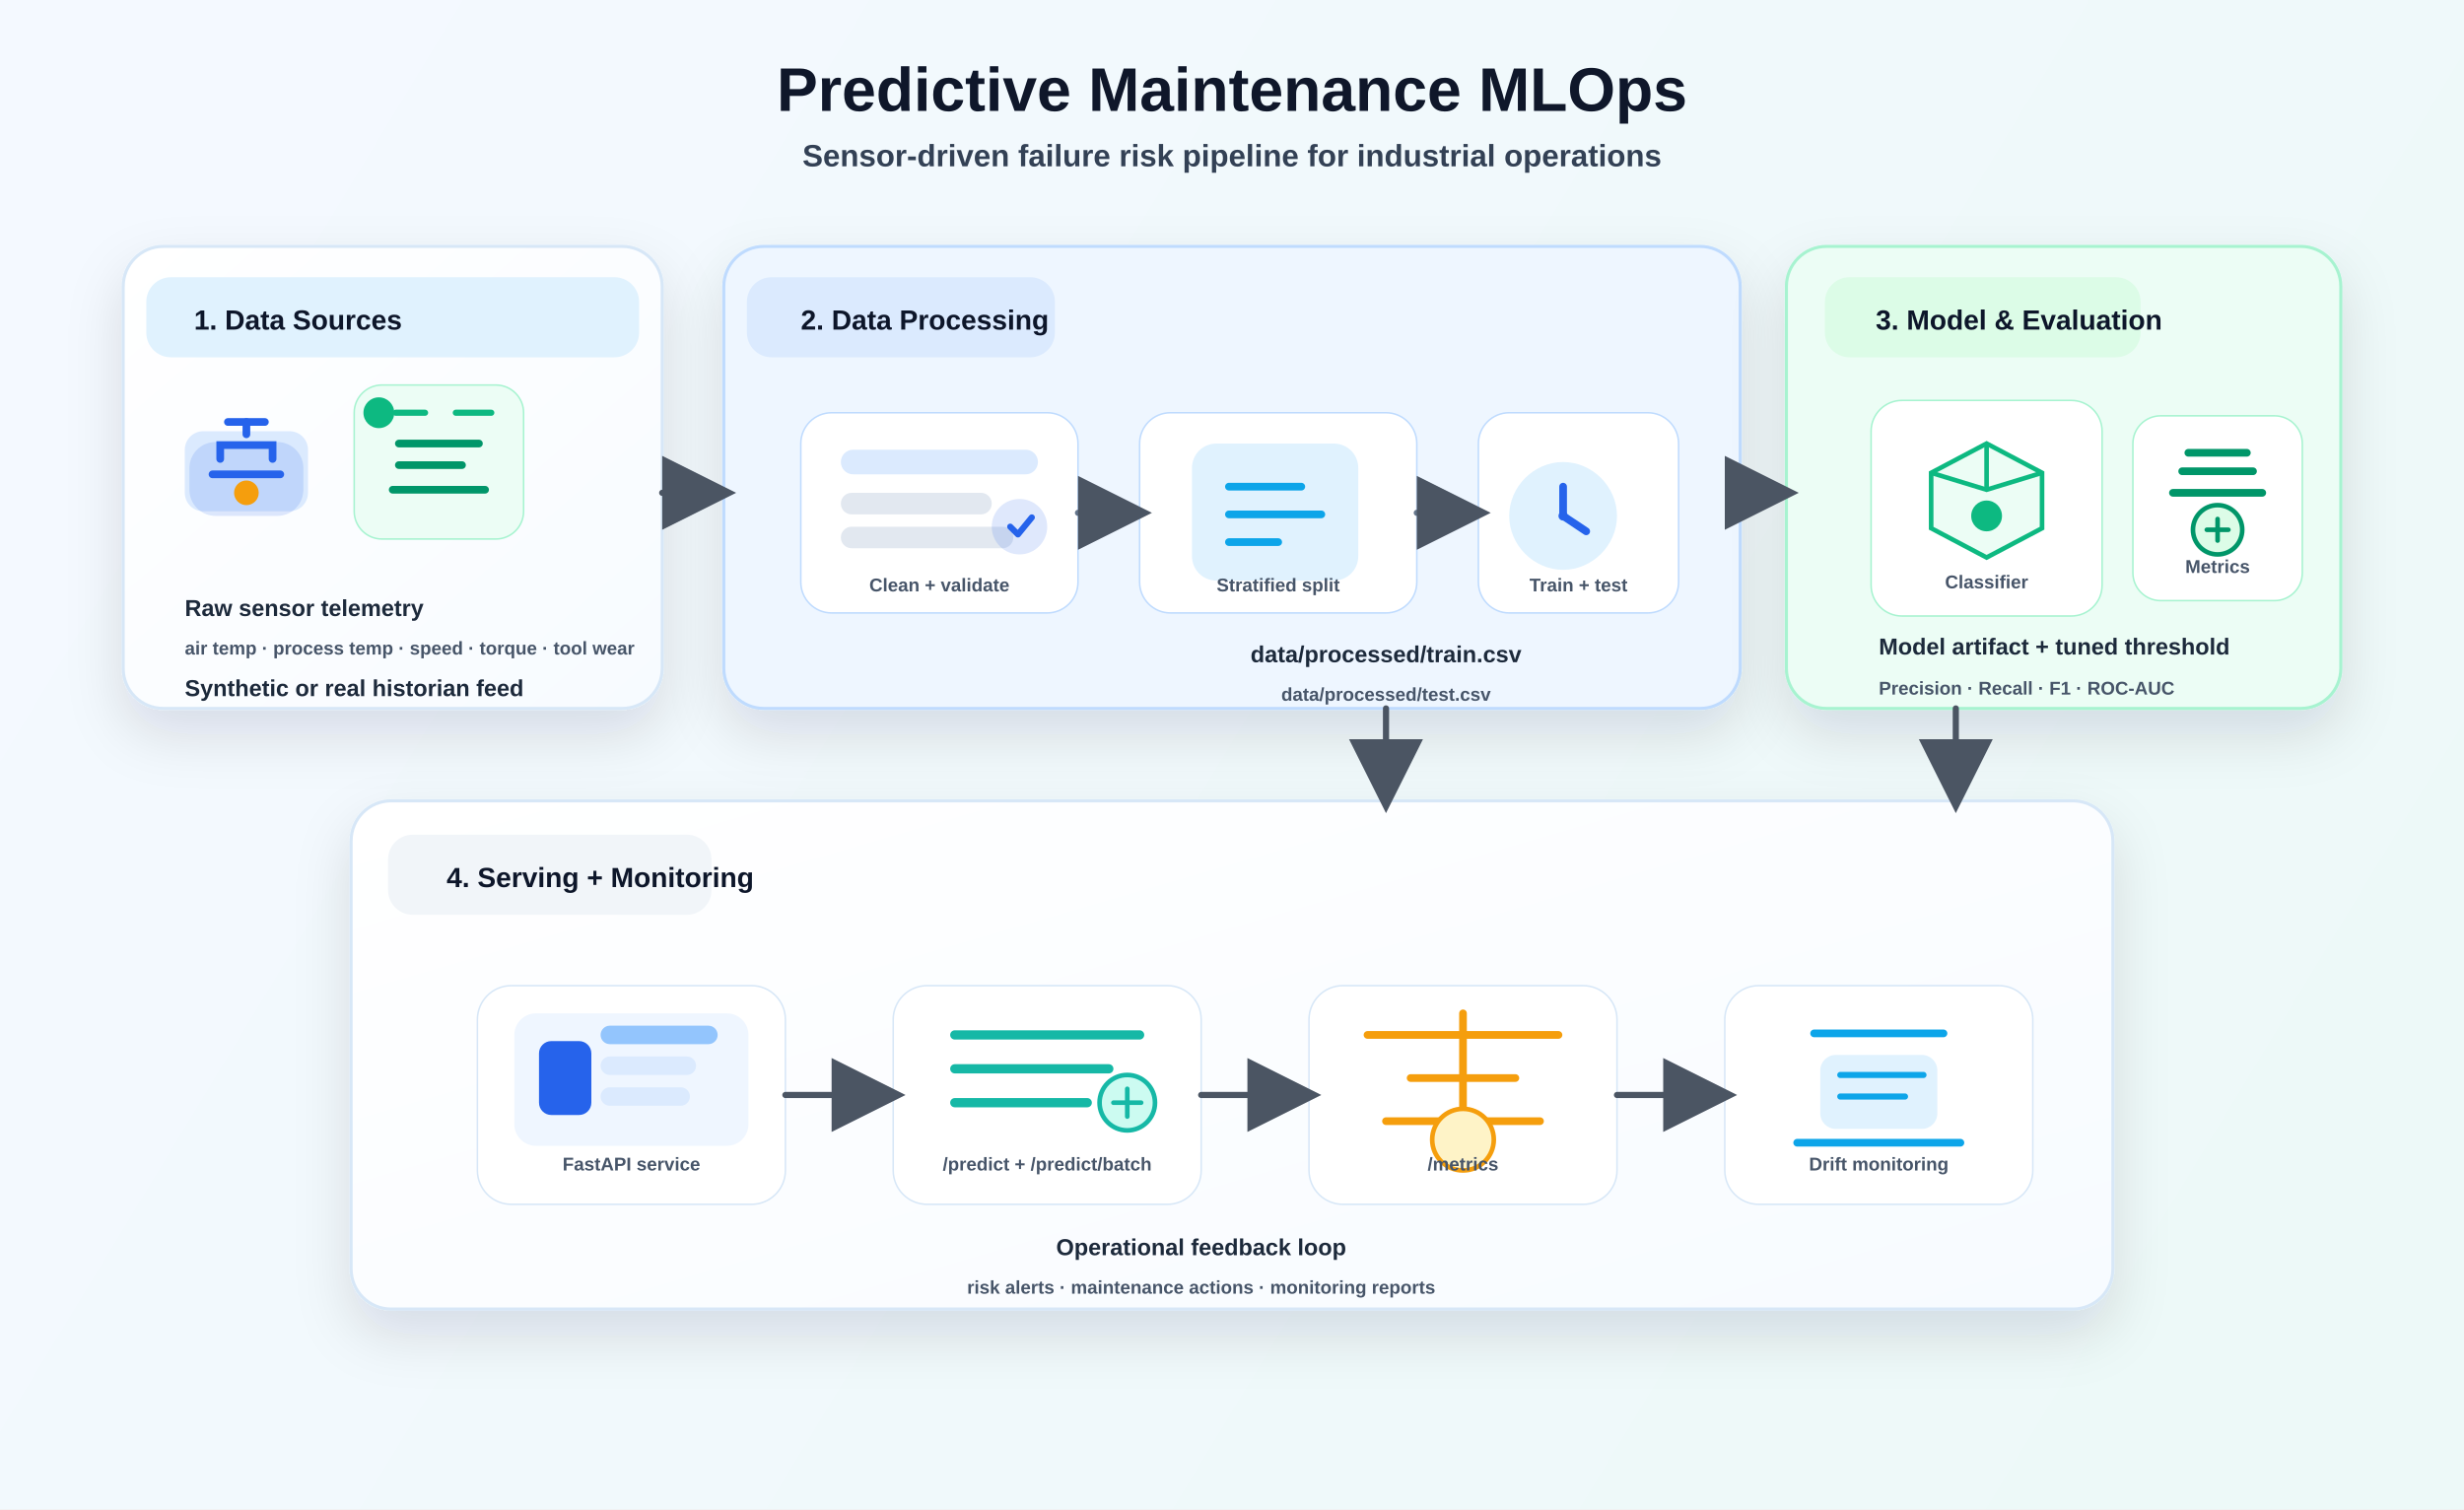
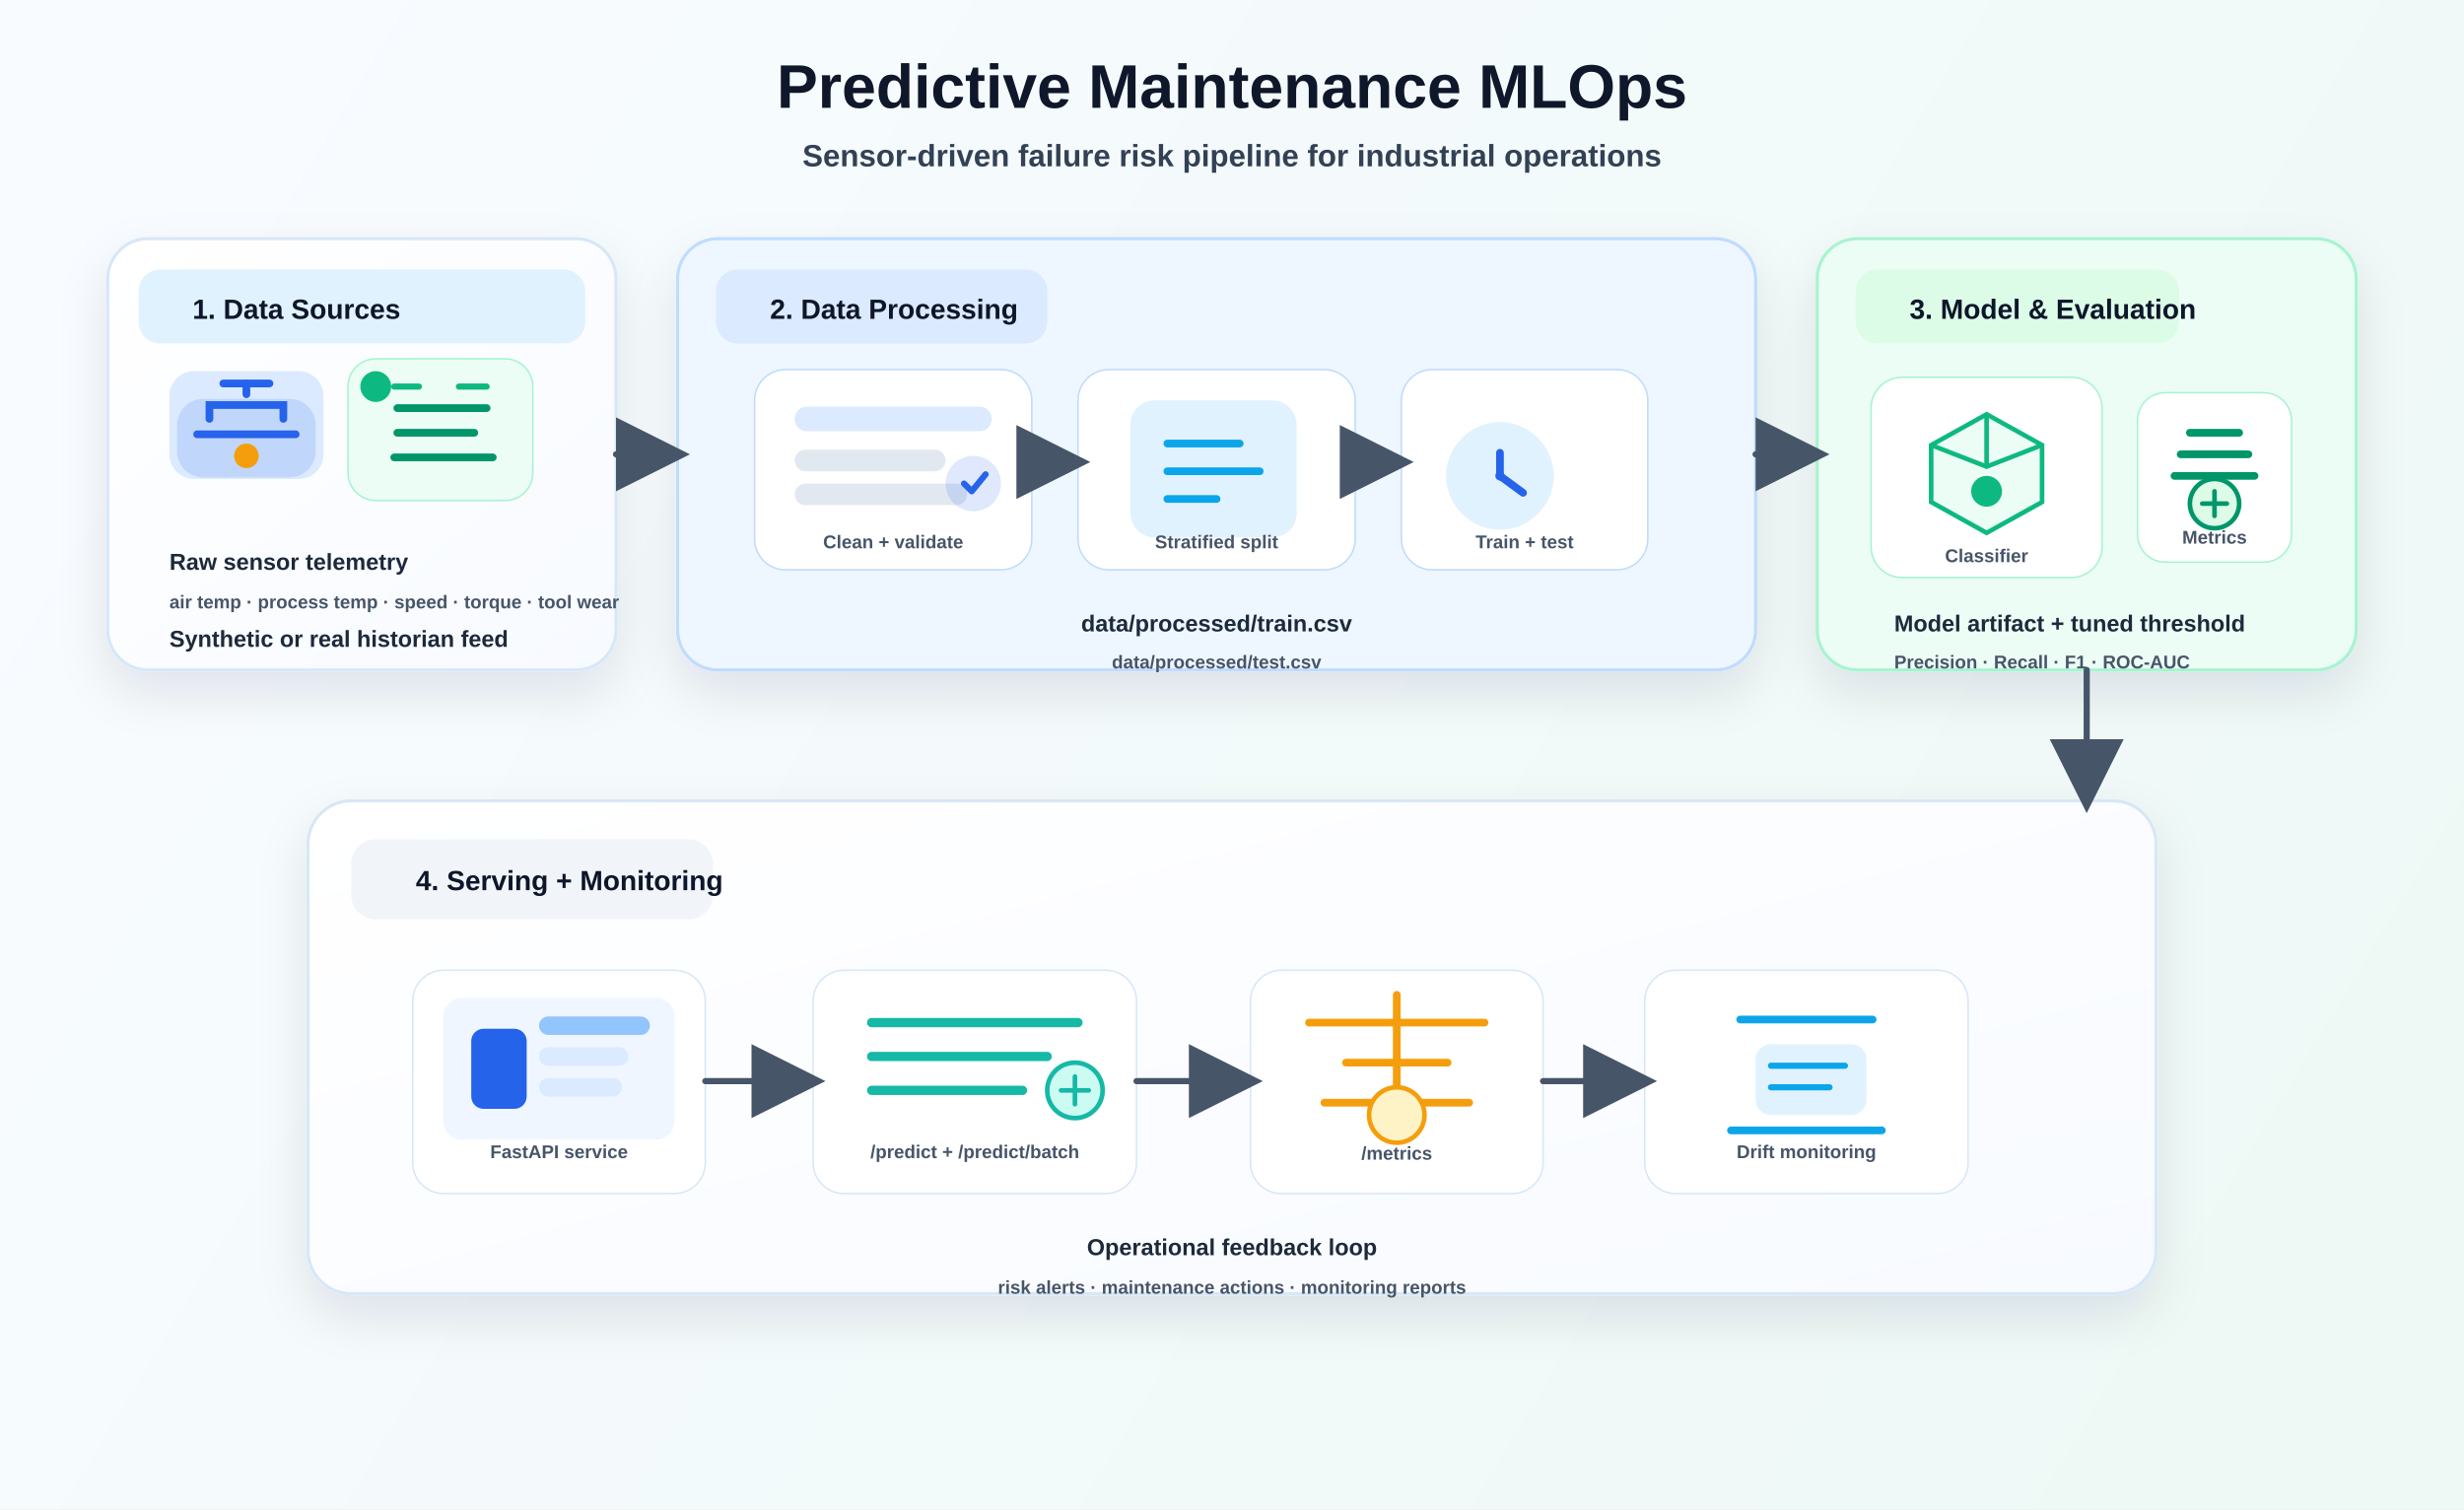
<svg xmlns="http://www.w3.org/2000/svg" width="1600" height="980" viewBox="0 0 1600 980" fill="none">
  <defs>
-     <linearGradient id="bgGradient" x1="120" y1="80" x2="1470" y2="900" gradientUnits="userSpaceOnUse">
-       <stop stop-color="#F4F9FF" />
-       <stop offset="1" stop-color="#EDF9F8" />
+     <linearGradient id="bg" x1="120" y1="90" x2="1460" y2="900" gradientUnits="userSpaceOnUse">
+       <stop stop-color="#F8FBFF" />
+       <stop offset="1" stop-color="#EEF9F6" />
    </linearGradient>
-     <linearGradient id="cardGradient" x1="0" y1="0" x2="1" y2="1">
+     <linearGradient id="card" x1="0" y1="0" x2="1" y2="1">
      <stop stop-color="#FFFFFF" />
-       <stop offset="1" stop-color="#F7FBFF" />
+       <stop offset="1" stop-color="#F7FAFF" />
    </linearGradient>
-     <linearGradient id="primary" x1="0" y1="0" x2="1" y2="1">
-       <stop stop-color="#1D4ED8" />
-       <stop offset="1" stop-color="#0EA5E9" />
-     </linearGradient>
-     <linearGradient id="success" x1="0" y1="0" x2="1" y2="1">
-       <stop stop-color="#059669" />
-       <stop offset="1" stop-color="#10B981" />
-     </linearGradient>
-     <linearGradient id="warning" x1="0" y1="0" x2="1" y2="1">
-       <stop stop-color="#D97706" />
-       <stop offset="1" stop-color="#F59E0B" />
-     </linearGradient>
-     <filter id="shadow" x="-20%" y="-20%" width="140%" height="160%">
-       <feDropShadow dx="0" dy="16" stdDeviation="18" flood-color="#0F172A" flood-opacity="0.12" />
+     <filter id="shadow" x="-20%" y="-20%" width="150%" height="170%">
+       <feDropShadow dx="0" dy="14" stdDeviation="16" flood-color="#0F172A" flood-opacity="0.10" />
    </filter>
    <marker id="arrow" markerWidth="12" markerHeight="12" refX="10" refY="6" orient="auto">
-       <path d="M0 0L12 6L0 12V0Z" fill="#4B5563" />
+       <path d="M0 0L12 6L0 12V0Z" fill="#475569" />
    </marker>
    <style>
      .title { font: 700 40px 'Segoe UI', Arial, sans-serif; fill: #0F172A; }
      .subtitle { font: 600 20px 'Segoe UI', Arial, sans-serif; fill: #334155; }
      .section { font: 700 18px 'Segoe UI', Arial, sans-serif; fill: #0F172A; }
      .label { font: 600 15px 'Segoe UI', Arial, sans-serif; fill: #1E293B; }
      .tiny { font: 600 12px 'Segoe UI', Arial, sans-serif; fill: #475569; }
-       .tag { font: 700 12px 'Segoe UI', Arial, sans-serif; fill: #FFFFFF; }
-       .card { fill: url(#cardGradient); stroke: #D7E7F7; stroke-width: 2; }
-       .primaryCard { fill: #EEF6FF; stroke: #BFDBFE; stroke-width: 2; }
-       .successCard { fill: #ECFDF5; stroke: #A7F3D0; stroke-width: 2; }
-       .warningCard { fill: #FFF7ED; stroke: #FED7AA; stroke-width: 2; }
-       .lemon { fill: #FDE68A; }
-       .navy { fill: #0F172A; }
-       .blue { fill: #2563EB; }
-       .teal { fill: #14B8A6; }
-       .amber { fill: #F59E0B; }
-       .rose { fill: #F43F5E; }
-       .slate { fill: #475569; }
+       .card { fill: url(#card); stroke: #D7E7F7; stroke-width: 2; }
+       .blue-card { fill: #EEF6FF; stroke: #BFDBFE; stroke-width: 2; }
+       .green-card { fill: #ECFDF5; stroke: #A7F3D0; stroke-width: 2; }
+       .soft { fill: #EFF6FF; }
    </style>
  </defs>
-   <rect width="1600" height="980" fill="url(#bgGradient)" />
-   <text x="800" y="72" text-anchor="middle" class="title">Predictive Maintenance MLOps</text>
+   <rect width="1600" height="980" fill="url(#bg)" />
+   <text x="800" y="70" text-anchor="middle" class="title">Predictive Maintenance MLOps</text>
  <text x="800" y="108" text-anchor="middle" class="subtitle">Sensor-driven failure risk pipeline for industrial operations</text>
  <g filter="url(#shadow)">
-     <rect x="80" y="160" width="350" height="300" rx="26" class="card" />
-     <rect x="95" y="180" width="320" height="52" rx="16" fill="#E0F2FE" />
-     <text x="126" y="214" class="section">1. Data Sources</text>
-     <g transform="translate(120 255)">
-       <rect x="0" y="25" width="80" height="52" rx="12" fill="#DBEAFE" />
-       <path d="M20 32H60C69.4 32 77 39.6 77 49V63C77 72.4 69.4 80 60 80H20C10.6 80 3 72.4 3 63V49C3 39.6 10.6 32 20 32Z" fill="#2563EB" opacity="0.15" />
-       <path d="M18 53H62" stroke="#2563EB" stroke-width="5" stroke-linecap="round" />
-       <path d="M23 43V34H57V43" stroke="#2563EB" stroke-width="5" stroke-linecap="round" />
-       <path d="M40 27V19" stroke="#2563EB" stroke-width="5" stroke-linecap="round" />
-       <path d="M28 19H52" stroke="#2563EB" stroke-width="5" stroke-linecap="round" />
-       <circle cx="40" cy="65" r="8" fill="#F59E0B" />
+     <rect x="70" y="155" width="330" height="280" rx="26" class="card" />
+     <rect x="90" y="175" width="290" height="48" rx="14" fill="#E0F2FE" />
+     <text x="125" y="207" class="section">1. Data Sources</text>
+     <g transform="translate(110 241)">
+       <rect x="0" y="0" width="100" height="70" rx="16" fill="#DBEAFE" />
+       <path d="M22 18H78C87.4 18 95 25.6 95 35V52C95 61.4 87.4 69 78 69H22C12.6 69 5 61.4 5 52V35C5 25.6 12.6 18 22 18Z" fill="#2563EB" opacity="0.15" />
+       <path d="M18 41H82" stroke="#2563EB" stroke-width="5" stroke-linecap="round" />
+       <path d="M26 31V22H74V31" stroke="#2563EB" stroke-width="5" stroke-linecap="round" />
+       <path d="M50 15V8" stroke="#2563EB" stroke-width="5" stroke-linecap="round" />
+       <path d="M35 8H65" stroke="#2563EB" stroke-width="5" stroke-linecap="round" />
+       <circle cx="50" cy="55" r="8" fill="#F59E0B" />
    </g>
-     <g transform="translate(230 250)">
-       <rect x="0" y="0" width="110" height="100" rx="18" fill="#ECFDF5" stroke="#A7F3D0" />
-       <path d="M29 38H81" stroke="#059669" stroke-width="5" stroke-linecap="round" />
-       <path d="M29 52H70" stroke="#059669" stroke-width="5" stroke-linecap="round" />
-       <path d="M25 68H85" stroke="#059669" stroke-width="5" stroke-linecap="round" />
-       <circle cx="16" cy="18" r="10" fill="#10B981" />
-       <path d="M27 18H46" stroke="#10B981" stroke-width="4" stroke-linecap="round" />
-       <path d="M66 18H89" stroke="#10B981" stroke-width="4" stroke-linecap="round" />
+     <g transform="translate(226 233)">
+       <rect x="0" y="0" width="120" height="92" rx="18" fill="#ECFDF5" stroke="#A7F3D0" />
+       <path d="M32 32H90" stroke="#059669" stroke-width="5" stroke-linecap="round" />
+       <path d="M32 48H82" stroke="#059669" stroke-width="5" stroke-linecap="round" />
+       <path d="M30 64H94" stroke="#059669" stroke-width="5" stroke-linecap="round" />
+       <circle cx="18" cy="18" r="10" fill="#10B981" />
+       <path d="M30 18H46" stroke="#10B981" stroke-width="4" stroke-linecap="round" />
+       <path d="M72 18H90" stroke="#10B981" stroke-width="4" stroke-linecap="round" />
    </g>
-     <text x="120" y="400" class="label">Raw sensor telemetry</text>
-     <text x="120" y="425" class="tiny">air temp · process temp · speed · torque · tool wear</text>
-     <text x="120" y="452" class="label">Synthetic or real historian feed</text>
+     <text x="110" y="370" class="label">Raw sensor telemetry</text>
+     <text x="110" y="395" class="tiny">air temp · process temp · speed · torque · tool wear</text>
+     <text x="110" y="420" class="label">Synthetic or real historian feed</text>
  </g>
  <g filter="url(#shadow)">
-     <rect x="470" y="160" width="660" height="300" rx="26" class="primaryCard" />
-     <rect x="485" y="180" width="200" height="52" rx="16" fill="#DBEAFE" />
-     <text x="520" y="214" class="section">2. Data Processing</text>
-     <g transform="translate(520 268)">
+     <rect x="440" y="155" width="700" height="280" rx="26" class="blue-card" />
+     <rect x="465" y="175" width="215" height="48" rx="14" fill="#DBEAFE" />
+     <text x="500" y="207" class="section">2. Data Processing</text>
+     <g transform="translate(490 240)">
      <rect x="0" y="0" width="180" height="130" rx="20" fill="#FFFFFF" stroke="#BFDBFE" />
      <rect x="26" y="24" width="128" height="16" rx="8" fill="#DBEAFE" />
      <rect x="26" y="52" width="98" height="14" rx="7" fill="#E2E8F0" />
      <rect x="26" y="74" width="112" height="14" rx="7" fill="#E2E8F0" />
      <circle cx="142" cy="74" r="18" fill="#2563EB" opacity="0.15" />
      <path d="M136 74L141 79L150 68" stroke="#2563EB" stroke-width="4" stroke-linecap="round" stroke-linejoin="round" />
      <text x="90" y="116" text-anchor="middle" class="tiny">Clean + validate</text>
    </g>
-     <g transform="translate(740 268)">
+     <g transform="translate(700 240)">
      <rect x="0" y="0" width="180" height="130" rx="20" fill="#FFFFFF" stroke="#BFDBFE" />
      <path d="M50 20L126 20C135 20 142 27 142 36V93C142 102 135 109 126 109H50C41 109 34 102 34 93V36C34 27 41 20 50 20Z" fill="#E0F2FE" />
      <path d="M58 48H105" stroke="#0EA5E9" stroke-width="5" stroke-linecap="round" />
      <path d="M58 66H118" stroke="#0EA5E9" stroke-width="5" stroke-linecap="round" />
      <path d="M58 84H90" stroke="#0EA5E9" stroke-width="5" stroke-linecap="round" />
      <text x="90" y="116" text-anchor="middle" class="tiny">Stratified split</text>
    </g>
-     <g transform="translate(960 268)">
-       <rect x="0" y="0" width="130" height="130" rx="20" fill="#FFFFFF" stroke="#BFDBFE" />
-       <path d="M55 32C74 32 90 48 90 67C90 86 74 102 55 102C36 102 20 86 20 67C20 48 36 32 55 32Z" fill="#E0F2FE" />
-       <path d="M55 48V67L70 77" stroke="#2563EB" stroke-width="5" stroke-linecap="round" stroke-linejoin="round" />
-       <circle cx="55" cy="67" r="3" fill="#2563EB" />
-       <text x="65" y="116" class="tiny" text-anchor="middle">Train + test</text>
+     <g transform="translate(910 240)">
+       <rect x="0" y="0" width="160" height="130" rx="20" fill="#FFFFFF" stroke="#BFDBFE" />
+       <path d="M64 34C83 34 99 50 99 69C99 88 83 104 64 104C45 104 29 88 29 69C29 50 45 34 64 34Z" fill="#E0F2FE" />
+       <path d="M64 54V69L79 80" stroke="#2563EB" stroke-width="5" stroke-linecap="round" stroke-linejoin="round" />
+       <circle cx="64" cy="69" r="3" fill="#2563EB" />
+       <text x="80" y="116" text-anchor="middle" class="tiny">Train + test</text>
    </g>
-     <path d="M700 333H740" stroke="#64748B" stroke-width="4" stroke-linecap="round" marker-end="url(#arrow)" />
-     <path d="M920 333H960" stroke="#64748B" stroke-width="4" stroke-linecap="round" marker-end="url(#arrow)" />
-     <text x="900" y="430" text-anchor="middle" class="label">data/processed/train.csv</text>
-     <text x="900" y="455" text-anchor="middle" class="tiny">data/processed/test.csv</text>
+     <path d="M670 300H700" stroke="#475569" stroke-width="4" stroke-linecap="round" marker-end="url(#arrow)" />
+     <path d="M880 300H910" stroke="#475569" stroke-width="4" stroke-linecap="round" marker-end="url(#arrow)" />
+     <text x="790" y="410" text-anchor="middle" class="label">data/processed/train.csv</text>
+     <text x="790" y="434" text-anchor="middle" class="tiny">data/processed/test.csv</text>
  </g>
  <g filter="url(#shadow)">
-     <rect x="1160" y="160" width="360" height="300" rx="26" class="successCard" />
-     <rect x="1185" y="180" width="205" height="52" rx="16" fill="#DCFCE7" />
-     <text x="1218" y="214" class="section">3. Model &amp; Evaluation</text>
-     <g transform="translate(1215 260)">
-       <rect x="0" y="0" width="150" height="140" rx="20" fill="#FFFFFF" stroke="#A7F3D0" />
-       <path d="M39 47L75 28L111 47V83L75 102L39 83V47Z" fill="#ECFDF5" stroke="#10B981" stroke-width="3" />
-       <path d="M75 28V58" stroke="#10B981" stroke-width="3" />
-       <path d="M39 47L75 58L111 47" stroke="#10B981" stroke-width="3" />
-       <circle cx="75" cy="75" r="10" fill="#10B981" />
-       <text x="75" y="122" text-anchor="middle" class="tiny">Classifier</text>
+     <rect x="1180" y="155" width="350" height="280" rx="26" class="green-card" />
+     <rect x="1205" y="175" width="210" height="48" rx="14" fill="#DCFCE7" />
+     <text x="1240" y="207" class="section">3. Model &amp; Evaluation</text>
+     <g transform="translate(1215 245)">
+       <rect x="0" y="0" width="150" height="130" rx="20" fill="#FFFFFF" stroke="#A7F3D0" />
+       <path d="M39 44L75 24L111 44V81L75 101L39 81V44Z" fill="#ECFDF5" stroke="#10B981" stroke-width="3" />
+       <path d="M75 24V58" stroke="#10B981" stroke-width="3" />
+       <path d="M39 44L75 58L111 44" stroke="#10B981" stroke-width="3" />
+       <circle cx="75" cy="74" r="10" fill="#10B981" />
+       <text x="75" y="120" text-anchor="middle" class="tiny">Classifier</text>
    </g>
-     <g transform="translate(1385 270)">
-       <rect x="0" y="0" width="110" height="120" rx="18" fill="#FFFFFF" stroke="#A7F3D0" />
-       <path d="M36 24H74" stroke="#059669" stroke-width="5" stroke-linecap="round" />
-       <path d="M32 36H78" stroke="#059669" stroke-width="5" stroke-linecap="round" />
-       <path d="M26 50H84" stroke="#059669" stroke-width="5" stroke-linecap="round" />
-       <circle cx="55" cy="74" r="16" fill="#DCFCE7" stroke="#059669" stroke-width="3" />
-       <path d="M48 74H62" stroke="#059669" stroke-width="3" stroke-linecap="round" />
-       <path d="M55 67V81" stroke="#059669" stroke-width="3" stroke-linecap="round" />
-       <text x="55" y="102" text-anchor="middle" class="tiny">Metrics</text>
+     <g transform="translate(1388 255)">
+       <rect x="0" y="0" width="100" height="110" rx="18" fill="#FFFFFF" stroke="#A7F3D0" />
+       <path d="M34 26H66" stroke="#059669" stroke-width="5" stroke-linecap="round" />
+       <path d="M28 40H72" stroke="#059669" stroke-width="5" stroke-linecap="round" />
+       <path d="M24 54H76" stroke="#059669" stroke-width="5" stroke-linecap="round" />
+       <circle cx="50" cy="72" r="16" fill="#DCFCE7" stroke="#059669" stroke-width="3" />
+       <path d="M42 72H58" stroke="#059669" stroke-width="3" stroke-linecap="round" />
+       <path d="M50 64V80" stroke="#059669" stroke-width="3" stroke-linecap="round" />
+       <text x="50" y="98" text-anchor="middle" class="tiny">Metrics</text>
    </g>
-     <text x="1220" y="425" class="label">Model artifact + tuned threshold</text>
-     <text x="1220" y="451" class="tiny">Precision · Recall · F1 · ROC-AUC</text>
+     <text x="1230" y="410" class="label">Model artifact + tuned threshold</text>
+     <text x="1230" y="434" class="tiny">Precision · Recall · F1 · ROC-AUC</text>
  </g>
-   <g>
-     <path d="M430 320H470" stroke="#4B5563" stroke-width="4" stroke-linecap="round" marker-end="url(#arrow)" />
-     <path d="M1130 320H1160" stroke="#4B5563" stroke-width="4" stroke-linecap="round" marker-end="url(#arrow)" />
+   <path d="M400 295H440" stroke="#475569" stroke-width="4" stroke-linecap="round" marker-end="url(#arrow)" />
+   <path d="M1140 295H1180" stroke="#475569" stroke-width="4" stroke-linecap="round" marker-end="url(#arrow)" />
+   <g filter="url(#shadow)">
+     <rect x="200" y="520" width="1200" height="320" rx="28" class="card" />
+     <rect x="228" y="545" width="235" height="52" rx="16" fill="#F1F5F9" />
+     <text x="270" y="578" class="section">4. Serving + Monitoring</text>
+     <g transform="translate(268 630)">
+       <rect x="0" y="0" width="190" height="145" rx="20" fill="#FFFFFF" stroke="#D7E7F7" />
+       <rect x="20" y="18" width="150" height="92" rx="12" fill="#EFF6FF" />
+       <rect x="38" y="38" width="36" height="52" rx="8" fill="#2563EB" />
+       <rect x="82" y="30" width="72" height="12" rx="6" fill="#93C5FD" />
+       <rect x="82" y="50" width="58" height="12" rx="6" fill="#DBEAFE" />
+       <rect x="82" y="70" width="54" height="12" rx="6" fill="#DBEAFE" />
+       <text x="95" y="122" text-anchor="middle" class="tiny">FastAPI service</text>
+     </g>
+     <g transform="translate(528 630)">
+       <rect x="0" y="0" width="210" height="145" rx="20" fill="#FFFFFF" stroke="#D7E7F7" />
+       <path d="M38 34H172" stroke="#14B8A6" stroke-width="6" stroke-linecap="round" />
+       <path d="M38 56H152" stroke="#14B8A6" stroke-width="6" stroke-linecap="round" />
+       <path d="M38 78H136" stroke="#14B8A6" stroke-width="6" stroke-linecap="round" />
+       <circle cx="170" cy="78" r="18" fill="#CCFBF1" stroke="#14B8A6" stroke-width="3" />
+       <path d="M161 78H179" stroke="#14B8A6" stroke-width="3" stroke-linecap="round" />
+       <path d="M170 69V87" stroke="#14B8A6" stroke-width="3" stroke-linecap="round" />
+       <text x="105" y="122" text-anchor="middle" class="tiny">/predict + /predict/batch</text>
+     </g>
+     <g transform="translate(812 630)">
+       <rect x="0" y="0" width="190" height="145" rx="20" fill="#FFFFFF" stroke="#D7E7F7" />
+       <path d="M38 34H152" stroke="#F59E0B" stroke-width="5" stroke-linecap="round" />
+       <path d="M62 60H128" stroke="#F59E0B" stroke-width="5" stroke-linecap="round" />
+       <path d="M48 86H142" stroke="#F59E0B" stroke-width="5" stroke-linecap="round" />
+       <path d="M95 16V94" stroke="#F59E0B" stroke-width="5" stroke-linecap="round" />
+       <circle cx="95" cy="94" r="18" fill="#FEF3C7" stroke="#F59E0B" stroke-width="3" />
+       <text x="95" y="123" text-anchor="middle" class="tiny">/metrics</text>
+     </g>
+     <g transform="translate(1068 630)">
+       <rect x="0" y="0" width="210" height="145" rx="20" fill="#FFFFFF" stroke="#D7E7F7" />
+       <path d="M62 32H148" stroke="#0EA5E9" stroke-width="5" stroke-linecap="round" />
+       <rect x="72" y="48" width="72" height="46" rx="10" fill="#E0F2FE" />
+       <path d="M82 62H130" stroke="#0EA5E9" stroke-width="4" stroke-linecap="round" />
+       <path d="M82 76H120" stroke="#0EA5E9" stroke-width="4" stroke-linecap="round" />
+       <path d="M56 104H154" stroke="#0EA5E9" stroke-width="5" stroke-linecap="round" />
+       <text x="105" y="122" text-anchor="middle" class="tiny">Drift monitoring</text>
+     </g>
+     <path d="M458 702H528" stroke="#475569" stroke-width="4" stroke-linecap="round" marker-end="url(#arrow)" />
+     <path d="M738 702H812" stroke="#475569" stroke-width="4" stroke-linecap="round" marker-end="url(#arrow)" />
+     <path d="M1002 702H1068" stroke="#475569" stroke-width="4" stroke-linecap="round" marker-end="url(#arrow)" />
+     <text x="800" y="815" text-anchor="middle" class="label">Operational feedback loop</text>
+     <text x="800" y="840" text-anchor="middle" class="tiny">risk alerts · maintenance actions · monitoring reports</text>
  </g>
-   <g filter="url(#shadow)">
-     <rect x="228" y="520" width="1144" height="330" rx="26" class="card" />
-     <rect x="252" y="542" width="210" height="52" rx="16" fill="#F1F5F9" />
-     <text x="290" y="576" class="section">4. Serving + Monitoring</text>
-     <g transform="translate(310 640)">
-       <rect x="0" y="0" width="200" height="142" rx="22" fill="#FFFFFF" stroke="#D7E7F7" />
-       <rect x="24" y="18" width="152" height="86" rx="14" fill="#EFF6FF" />
-       <rect x="40" y="36" width="34" height="48" rx="8" fill="#2563EB" />
-       <rect x="80" y="26" width="76" height="12" rx="6" fill="#93C5FD" />
-       <rect x="80" y="46" width="62" height="12" rx="6" fill="#DBEAFE" />
-       <rect x="80" y="66" width="58" height="12" rx="6" fill="#DBEAFE" />
-       <text x="100" y="120" text-anchor="middle" class="tiny">FastAPI service</text>
-     </g>
-     <g transform="translate(580 640)">
-       <rect x="0" y="0" width="200" height="142" rx="22" fill="#FFFFFF" stroke="#D7E7F7" />
-       <path d="M40 32H160" stroke="#14B8A6" stroke-width="6" stroke-linecap="round" />
-       <path d="M40 54H140" stroke="#14B8A6" stroke-width="6" stroke-linecap="round" />
-       <path d="M40 76H126" stroke="#14B8A6" stroke-width="6" stroke-linecap="round" />
-       <circle cx="152" cy="76" r="18" fill="#CCFBF1" stroke="#14B8A6" stroke-width="3" />
-       <path d="M143 76H161" stroke="#14B8A6" stroke-width="3" stroke-linecap="round" />
-       <path d="M152 67V85" stroke="#14B8A6" stroke-width="3" stroke-linecap="round" />
-       <text x="100" y="120" text-anchor="middle" class="tiny">/predict + /predict/batch</text>
-     </g>
-     <g transform="translate(850 640)">
-       <rect x="0" y="0" width="200" height="142" rx="22" fill="#FFFFFF" stroke="#D7E7F7" />
-       <path d="M38 32H162" stroke="#F59E0B" stroke-width="5" stroke-linecap="round" />
-       <path d="M66 60H134" stroke="#F59E0B" stroke-width="5" stroke-linecap="round" />
-       <path d="M50 88H150" stroke="#F59E0B" stroke-width="5" stroke-linecap="round" />
-       <path d="M100 18V100" stroke="#F59E0B" stroke-width="5" stroke-linecap="round" />
-       <circle cx="100" cy="100" r="20" fill="#FEF3C7" stroke="#F59E0B" stroke-width="3" />
-       <text x="100" y="120" text-anchor="middle" class="tiny">/metrics</text>
-     </g>
-     <g transform="translate(1120 640)">
-       <rect x="0" y="0" width="200" height="142" rx="22" fill="#FFFFFF" stroke="#D7E7F7" />
-       <path d="M58 31H142" stroke="#0EA5E9" stroke-width="5" stroke-linecap="round" />
-       <rect x="62" y="45" width="76" height="48" rx="10" fill="#E0F2FE" />
-       <path d="M75 58H129" stroke="#0EA5E9" stroke-width="4" stroke-linecap="round" />
-       <path d="M75 72H117" stroke="#0EA5E9" stroke-width="4" stroke-linecap="round" />
-       <path d="M47 102H153" stroke="#0EA5E9" stroke-width="5" stroke-linecap="round" />
-       <text x="100" y="120" text-anchor="middle" class="tiny">Drift monitoring</text>
-     </g>
-     <path d="M510 711H580" stroke="#4B5563" stroke-width="4" stroke-linecap="round" marker-end="url(#arrow)" />
-     <path d="M780 711H850" stroke="#4B5563" stroke-width="4" stroke-linecap="round" marker-end="url(#arrow)" />
-     <path d="M1050 711H1120" stroke="#4B5563" stroke-width="4" stroke-linecap="round" marker-end="url(#arrow)" />
-     <text x="780" y="815" text-anchor="middle" class="label">Operational feedback loop</text>
-     <text x="780" y="840" text-anchor="middle" class="tiny">risk alerts · maintenance actions · monitoring reports</text>
-   </g>
-   <g>
-     <path d="M1270 460V520" stroke="#4B5563" stroke-width="4" stroke-linecap="round" marker-end="url(#arrow)" />
-     <path d="M900 460V520" stroke="#4B5563" stroke-width="4" stroke-linecap="round" marker-end="url(#arrow)" />
-   </g>
+   <path d="M1355 435V520" stroke="#475569" stroke-width="4" stroke-linecap="round" marker-end="url(#arrow)" />
</svg>
